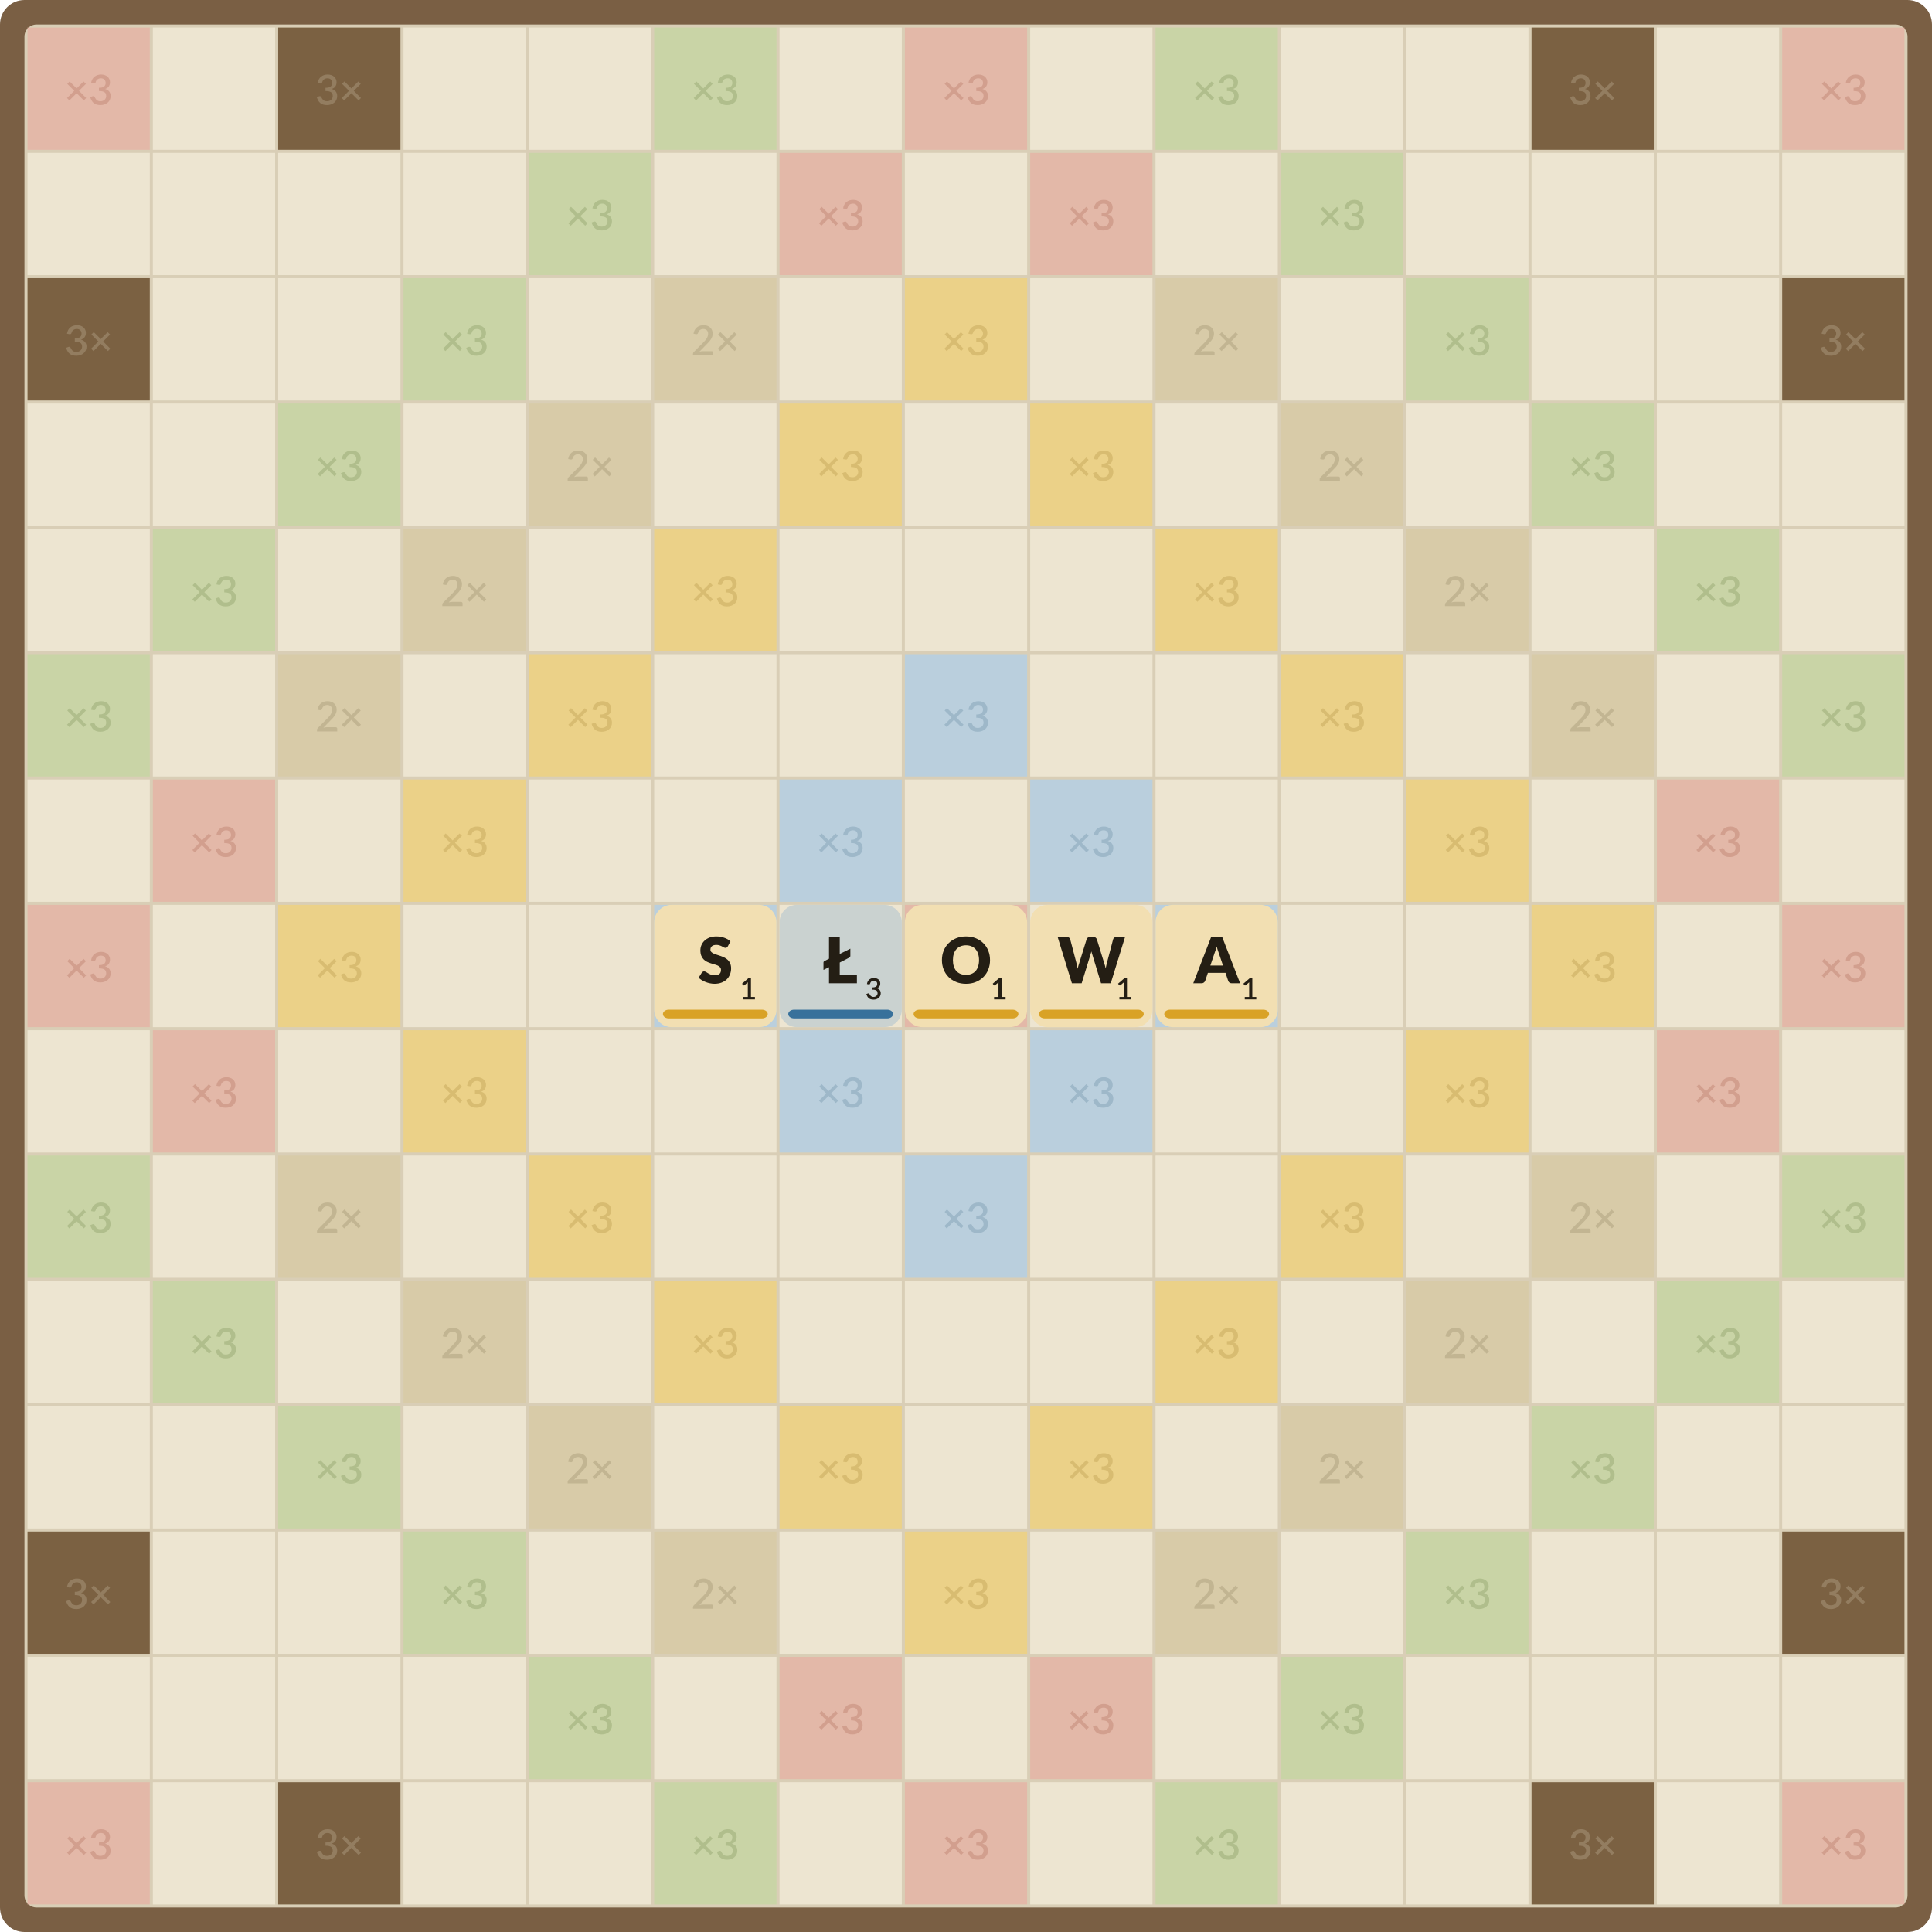
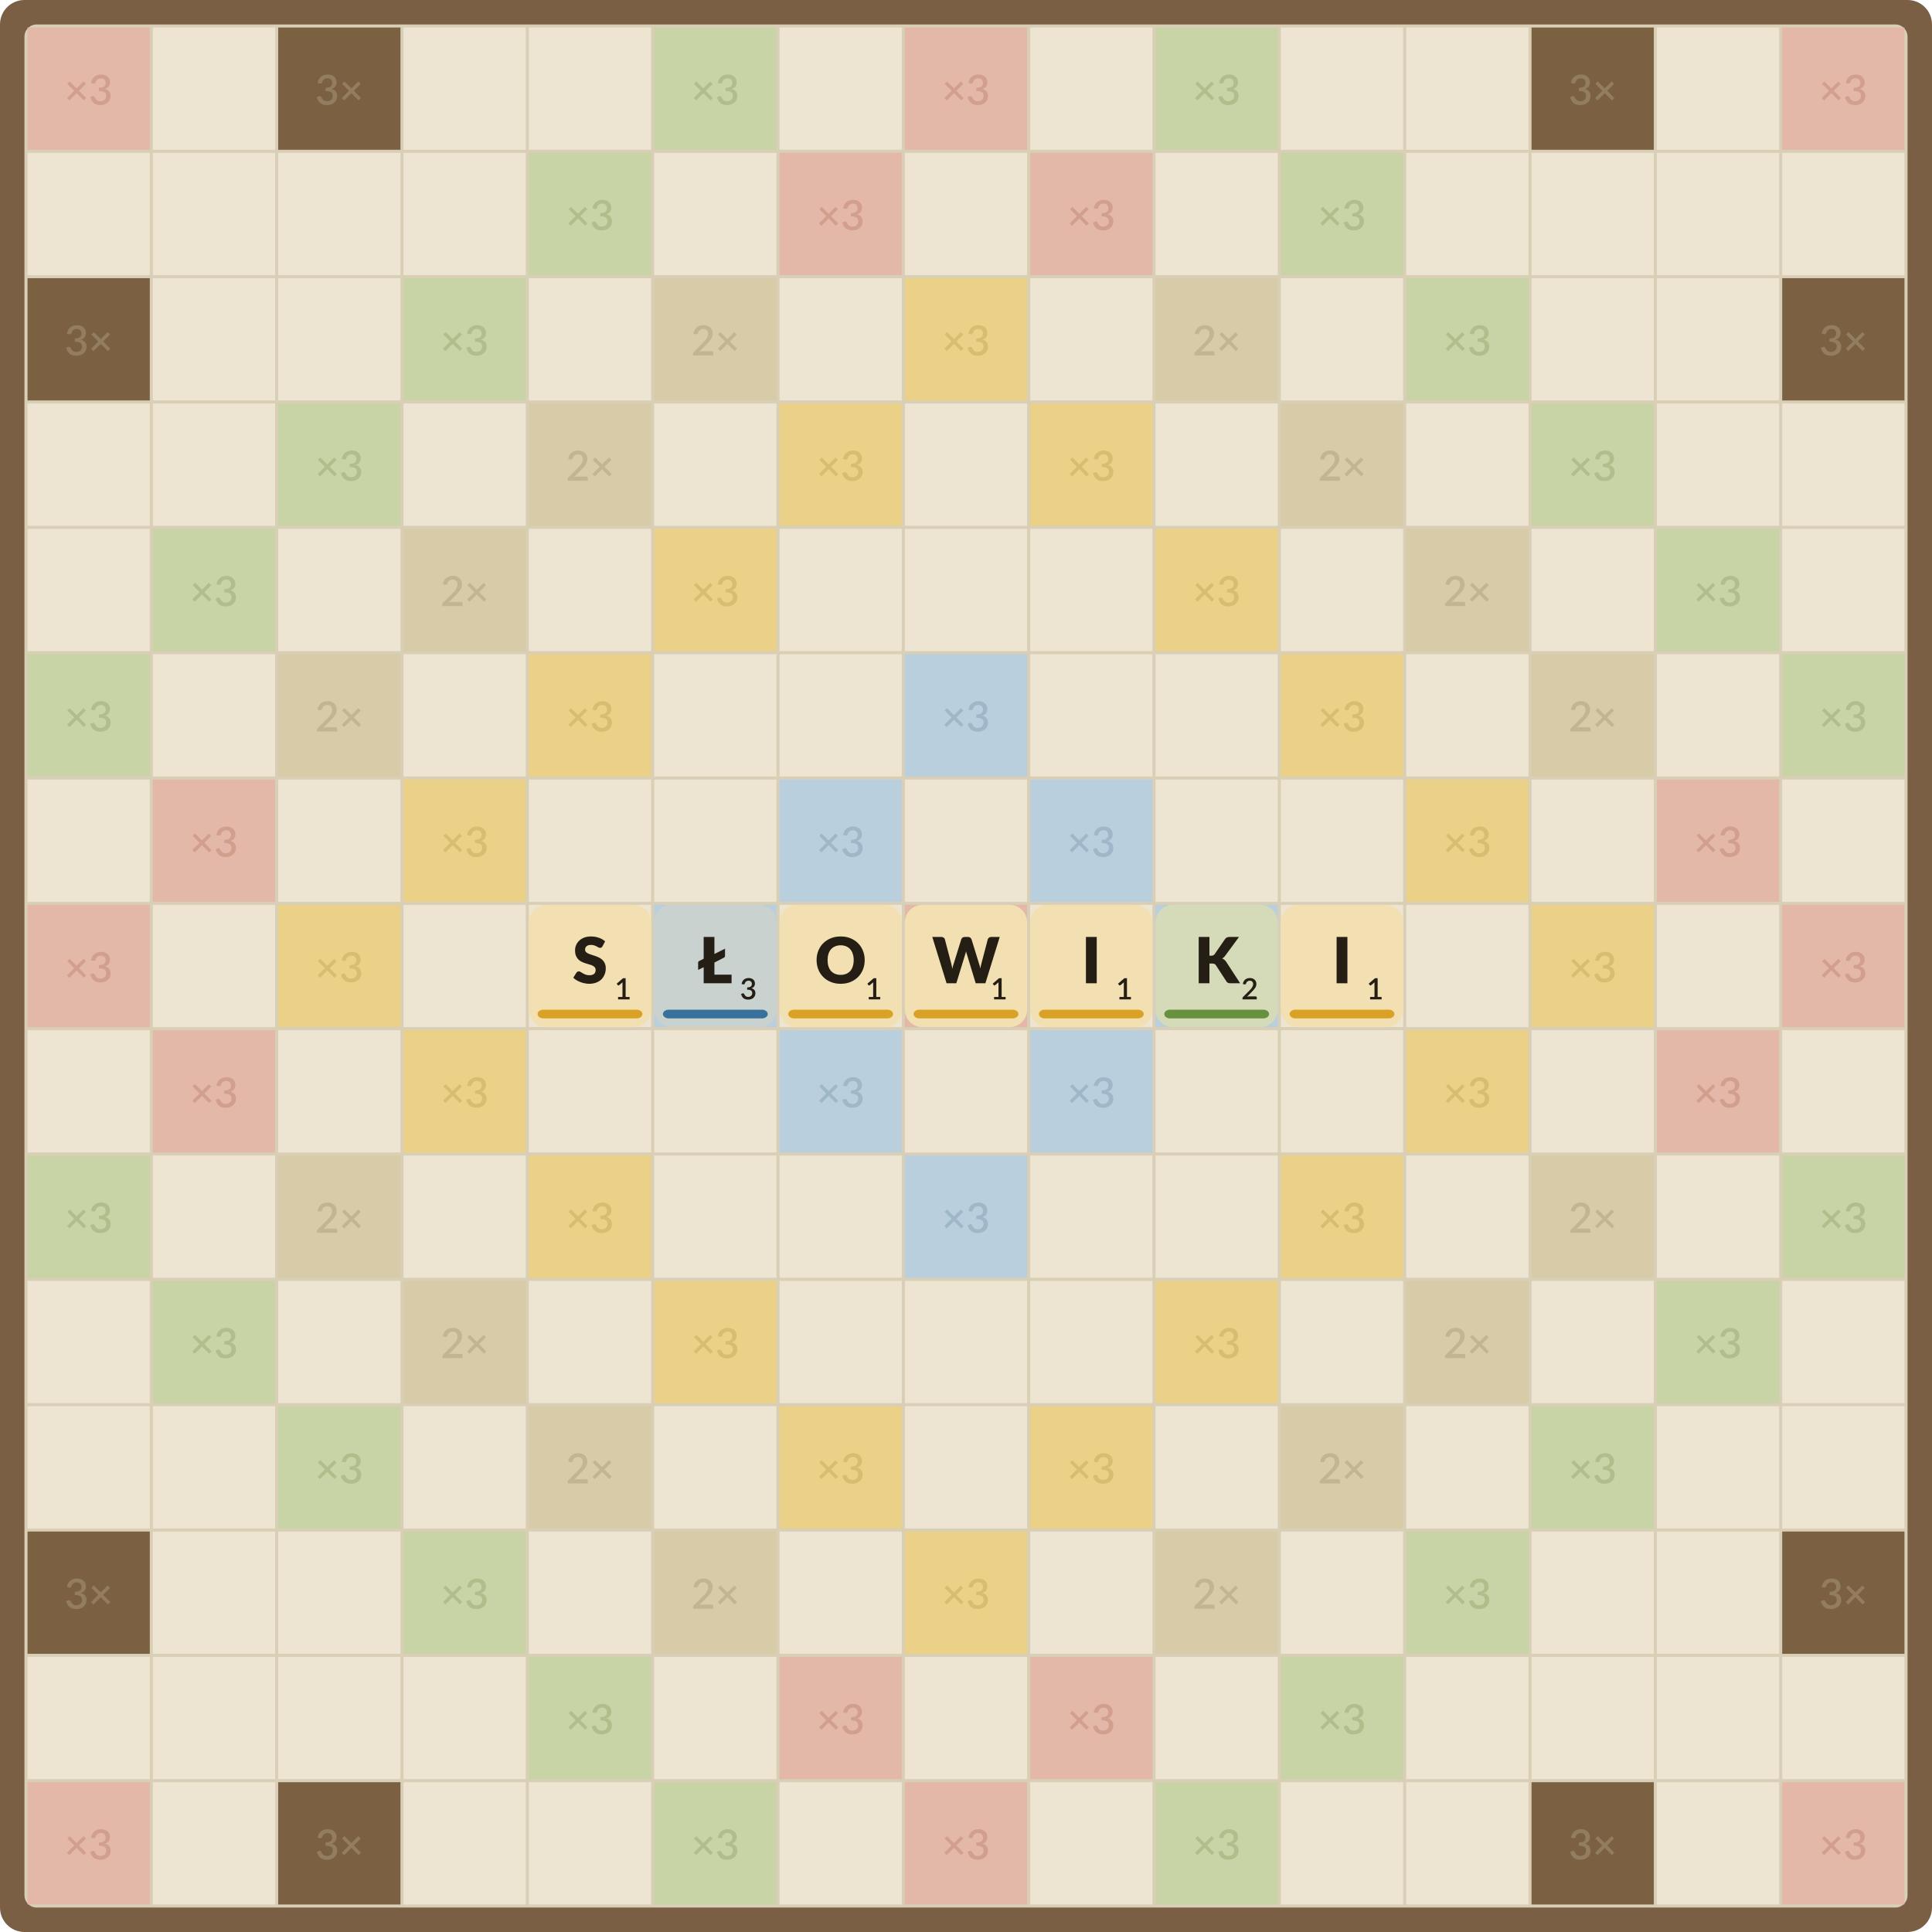
<svg xmlns="http://www.w3.org/2000/svg" viewBox="0 0 632 632" width="632" height="632">
  <rect x="0" y="0" width="632" height="632" fill="#7A5F44" rx="8" />
  <rect x="8" y="8" width="616" height="616" fill="#D9CEB6" rx="4" />
  <rect x="9" y="9" width="40" height="40" fill="#E3B8A8" />
  <text x="29" y="29" fill="#D29F8E" font-family="Lato, 'Segoe UI', sans-serif" font-size="13.6" font-weight="600" text-anchor="middle" dominant-baseline="central">×3</text>
  <rect x="50" y="9" width="40" height="40" fill="#EDE5D1" />
  <rect x="91" y="9" width="40" height="40" fill="#7B6142" />
  <text x="111" y="29" fill="#937D60" font-family="Lato, 'Segoe UI', sans-serif" font-size="13.6" font-weight="600" text-anchor="middle" dominant-baseline="central">3×</text>
  <rect x="132" y="9" width="40" height="40" fill="#EDE5D1" />
  <rect x="173" y="9" width="40" height="40" fill="#EDE5D1" />
  <rect x="214" y="9" width="40" height="40" fill="#C9D4A6" />
  <text x="234" y="29" fill="#B0BE8C" font-family="Lato, 'Segoe UI', sans-serif" font-size="13.6" font-weight="600" text-anchor="middle" dominant-baseline="central">×3</text>
  <rect x="255" y="9" width="40" height="40" fill="#EDE5D1" />
  <rect x="296" y="9" width="40" height="40" fill="#E3B8A8" />
  <text x="316" y="29" fill="#D29F8E" font-family="Lato, 'Segoe UI', sans-serif" font-size="13.6" font-weight="600" text-anchor="middle" dominant-baseline="central">×3</text>
  <rect x="337" y="9" width="40" height="40" fill="#EDE5D1" />
  <rect x="378" y="9" width="40" height="40" fill="#C9D4A6" />
  <text x="398" y="29" fill="#B0BE8C" font-family="Lato, 'Segoe UI', sans-serif" font-size="13.6" font-weight="600" text-anchor="middle" dominant-baseline="central">×3</text>
  <rect x="419" y="9" width="40" height="40" fill="#EDE5D1" />
  <rect x="460" y="9" width="40" height="40" fill="#EDE5D1" />
  <rect x="501" y="9" width="40" height="40" fill="#7B6142" />
  <text x="521" y="29" fill="#937D60" font-family="Lato, 'Segoe UI', sans-serif" font-size="13.6" font-weight="600" text-anchor="middle" dominant-baseline="central">3×</text>
  <rect x="542" y="9" width="40" height="40" fill="#EDE5D1" />
  <rect x="583" y="9" width="40" height="40" fill="#E3B8A8" />
  <text x="603" y="29" fill="#D29F8E" font-family="Lato, 'Segoe UI', sans-serif" font-size="13.6" font-weight="600" text-anchor="middle" dominant-baseline="central">×3</text>
  <rect x="9" y="50" width="40" height="40" fill="#EDE5D1" />
  <rect x="50" y="50" width="40" height="40" fill="#EDE5D1" />
  <rect x="91" y="50" width="40" height="40" fill="#EDE5D1" />
  <rect x="132" y="50" width="40" height="40" fill="#EDE5D1" />
  <rect x="173" y="50" width="40" height="40" fill="#C9D4A6" />
  <text x="193" y="70" fill="#B0BE8C" font-family="Lato, 'Segoe UI', sans-serif" font-size="13.6" font-weight="600" text-anchor="middle" dominant-baseline="central">×3</text>
  <rect x="214" y="50" width="40" height="40" fill="#EDE5D1" />
  <rect x="255" y="50" width="40" height="40" fill="#E3B8A8" />
  <text x="275" y="70" fill="#D29F8E" font-family="Lato, 'Segoe UI', sans-serif" font-size="13.6" font-weight="600" text-anchor="middle" dominant-baseline="central">×3</text>
  <rect x="296" y="50" width="40" height="40" fill="#EDE5D1" />
  <rect x="337" y="50" width="40" height="40" fill="#E3B8A8" />
  <text x="357" y="70" fill="#D29F8E" font-family="Lato, 'Segoe UI', sans-serif" font-size="13.6" font-weight="600" text-anchor="middle" dominant-baseline="central">×3</text>
  <rect x="378" y="50" width="40" height="40" fill="#EDE5D1" />
  <rect x="419" y="50" width="40" height="40" fill="#C9D4A6" />
  <text x="439" y="70" fill="#B0BE8C" font-family="Lato, 'Segoe UI', sans-serif" font-size="13.6" font-weight="600" text-anchor="middle" dominant-baseline="central">×3</text>
  <rect x="460" y="50" width="40" height="40" fill="#EDE5D1" />
  <rect x="501" y="50" width="40" height="40" fill="#EDE5D1" />
  <rect x="542" y="50" width="40" height="40" fill="#EDE5D1" />
  <rect x="583" y="50" width="40" height="40" fill="#EDE5D1" />
  <rect x="9" y="91" width="40" height="40" fill="#7B6142" />
  <text x="29" y="111" fill="#937D60" font-family="Lato, 'Segoe UI', sans-serif" font-size="13.6" font-weight="600" text-anchor="middle" dominant-baseline="central">3×</text>
  <rect x="50" y="91" width="40" height="40" fill="#EDE5D1" />
  <rect x="91" y="91" width="40" height="40" fill="#EDE5D1" />
  <rect x="132" y="91" width="40" height="40" fill="#C9D4A6" />
  <text x="152" y="111" fill="#B0BE8C" font-family="Lato, 'Segoe UI', sans-serif" font-size="13.6" font-weight="600" text-anchor="middle" dominant-baseline="central">×3</text>
  <rect x="173" y="91" width="40" height="40" fill="#EDE5D1" />
  <rect x="214" y="91" width="40" height="40" fill="#D8CBA8" />
  <text x="234" y="111" fill="#C2B592" font-family="Lato, 'Segoe UI', sans-serif" font-size="13.6" font-weight="600" text-anchor="middle" dominant-baseline="central">2×</text>
  <rect x="255" y="91" width="40" height="40" fill="#EDE5D1" />
  <rect x="296" y="91" width="40" height="40" fill="#EBD188" />
  <text x="316" y="111" fill="#D8BC71" font-family="Lato, 'Segoe UI', sans-serif" font-size="13.6" font-weight="600" text-anchor="middle" dominant-baseline="central">×3</text>
  <rect x="337" y="91" width="40" height="40" fill="#EDE5D1" />
  <rect x="378" y="91" width="40" height="40" fill="#D8CBA8" />
  <text x="398" y="111" fill="#C2B592" font-family="Lato, 'Segoe UI', sans-serif" font-size="13.6" font-weight="600" text-anchor="middle" dominant-baseline="central">2×</text>
  <rect x="419" y="91" width="40" height="40" fill="#EDE5D1" />
  <rect x="460" y="91" width="40" height="40" fill="#C9D4A6" />
  <text x="480" y="111" fill="#B0BE8C" font-family="Lato, 'Segoe UI', sans-serif" font-size="13.6" font-weight="600" text-anchor="middle" dominant-baseline="central">×3</text>
  <rect x="501" y="91" width="40" height="40" fill="#EDE5D1" />
  <rect x="542" y="91" width="40" height="40" fill="#EDE5D1" />
  <rect x="583" y="91" width="40" height="40" fill="#7B6142" />
  <text x="603" y="111" fill="#937D60" font-family="Lato, 'Segoe UI', sans-serif" font-size="13.6" font-weight="600" text-anchor="middle" dominant-baseline="central">3×</text>
  <rect x="9" y="132" width="40" height="40" fill="#EDE5D1" />
  <rect x="50" y="132" width="40" height="40" fill="#EDE5D1" />
  <rect x="91" y="132" width="40" height="40" fill="#C9D4A6" />
  <text x="111" y="152" fill="#B0BE8C" font-family="Lato, 'Segoe UI', sans-serif" font-size="13.6" font-weight="600" text-anchor="middle" dominant-baseline="central">×3</text>
  <rect x="132" y="132" width="40" height="40" fill="#EDE5D1" />
  <rect x="173" y="132" width="40" height="40" fill="#D8CBA8" />
  <text x="193" y="152" fill="#C2B592" font-family="Lato, 'Segoe UI', sans-serif" font-size="13.6" font-weight="600" text-anchor="middle" dominant-baseline="central">2×</text>
  <rect x="214" y="132" width="40" height="40" fill="#EDE5D1" />
  <rect x="255" y="132" width="40" height="40" fill="#EBD188" />
  <text x="275" y="152" fill="#D8BC71" font-family="Lato, 'Segoe UI', sans-serif" font-size="13.6" font-weight="600" text-anchor="middle" dominant-baseline="central">×3</text>
  <rect x="296" y="132" width="40" height="40" fill="#EDE5D1" />
  <rect x="337" y="132" width="40" height="40" fill="#EBD188" />
  <text x="357" y="152" fill="#D8BC71" font-family="Lato, 'Segoe UI', sans-serif" font-size="13.6" font-weight="600" text-anchor="middle" dominant-baseline="central">×3</text>
  <rect x="378" y="132" width="40" height="40" fill="#EDE5D1" />
  <rect x="419" y="132" width="40" height="40" fill="#D8CBA8" />
  <text x="439" y="152" fill="#C2B592" font-family="Lato, 'Segoe UI', sans-serif" font-size="13.6" font-weight="600" text-anchor="middle" dominant-baseline="central">2×</text>
  <rect x="460" y="132" width="40" height="40" fill="#EDE5D1" />
  <rect x="501" y="132" width="40" height="40" fill="#C9D4A6" />
  <text x="521" y="152" fill="#B0BE8C" font-family="Lato, 'Segoe UI', sans-serif" font-size="13.6" font-weight="600" text-anchor="middle" dominant-baseline="central">×3</text>
  <rect x="542" y="132" width="40" height="40" fill="#EDE5D1" />
  <rect x="583" y="132" width="40" height="40" fill="#EDE5D1" />
  <rect x="9" y="173" width="40" height="40" fill="#EDE5D1" />
  <rect x="50" y="173" width="40" height="40" fill="#C9D4A6" />
  <text x="70" y="193" fill="#B0BE8C" font-family="Lato, 'Segoe UI', sans-serif" font-size="13.6" font-weight="600" text-anchor="middle" dominant-baseline="central">×3</text>
  <rect x="91" y="173" width="40" height="40" fill="#EDE5D1" />
  <rect x="132" y="173" width="40" height="40" fill="#D8CBA8" />
  <text x="152" y="193" fill="#C2B592" font-family="Lato, 'Segoe UI', sans-serif" font-size="13.6" font-weight="600" text-anchor="middle" dominant-baseline="central">2×</text>
  <rect x="173" y="173" width="40" height="40" fill="#EDE5D1" />
  <rect x="214" y="173" width="40" height="40" fill="#EBD188" />
  <text x="234" y="193" fill="#D8BC71" font-family="Lato, 'Segoe UI', sans-serif" font-size="13.6" font-weight="600" text-anchor="middle" dominant-baseline="central">×3</text>
  <rect x="255" y="173" width="40" height="40" fill="#EDE5D1" />
  <rect x="296" y="173" width="40" height="40" fill="#EDE5D1" />
  <rect x="337" y="173" width="40" height="40" fill="#EDE5D1" />
  <rect x="378" y="173" width="40" height="40" fill="#EBD188" />
  <text x="398" y="193" fill="#D8BC71" font-family="Lato, 'Segoe UI', sans-serif" font-size="13.6" font-weight="600" text-anchor="middle" dominant-baseline="central">×3</text>
  <rect x="419" y="173" width="40" height="40" fill="#EDE5D1" />
  <rect x="460" y="173" width="40" height="40" fill="#D8CBA8" />
  <text x="480" y="193" fill="#C2B592" font-family="Lato, 'Segoe UI', sans-serif" font-size="13.6" font-weight="600" text-anchor="middle" dominant-baseline="central">2×</text>
  <rect x="501" y="173" width="40" height="40" fill="#EDE5D1" />
  <rect x="542" y="173" width="40" height="40" fill="#C9D4A6" />
  <text x="562" y="193" fill="#B0BE8C" font-family="Lato, 'Segoe UI', sans-serif" font-size="13.6" font-weight="600" text-anchor="middle" dominant-baseline="central">×3</text>
  <rect x="583" y="173" width="40" height="40" fill="#EDE5D1" />
  <rect x="9" y="214" width="40" height="40" fill="#C9D4A6" />
  <text x="29" y="234" fill="#B0BE8C" font-family="Lato, 'Segoe UI', sans-serif" font-size="13.6" font-weight="600" text-anchor="middle" dominant-baseline="central">×3</text>
  <rect x="50" y="214" width="40" height="40" fill="#EDE5D1" />
  <rect x="91" y="214" width="40" height="40" fill="#D8CBA8" />
  <text x="111" y="234" fill="#C2B592" font-family="Lato, 'Segoe UI', sans-serif" font-size="13.6" font-weight="600" text-anchor="middle" dominant-baseline="central">2×</text>
  <rect x="132" y="214" width="40" height="40" fill="#EDE5D1" />
  <rect x="173" y="214" width="40" height="40" fill="#EBD188" />
  <text x="193" y="234" fill="#D8BC71" font-family="Lato, 'Segoe UI', sans-serif" font-size="13.6" font-weight="600" text-anchor="middle" dominant-baseline="central">×3</text>
  <rect x="214" y="214" width="40" height="40" fill="#EDE5D1" />
  <rect x="255" y="214" width="40" height="40" fill="#EDE5D1" />
  <rect x="296" y="214" width="40" height="40" fill="#BACFDD" />
  <text x="316" y="234" fill="#9EB8C9" font-family="Lato, 'Segoe UI', sans-serif" font-size="13.6" font-weight="600" text-anchor="middle" dominant-baseline="central">×3</text>
  <rect x="337" y="214" width="40" height="40" fill="#EDE5D1" />
  <rect x="378" y="214" width="40" height="40" fill="#EDE5D1" />
  <rect x="419" y="214" width="40" height="40" fill="#EBD188" />
  <text x="439" y="234" fill="#D8BC71" font-family="Lato, 'Segoe UI', sans-serif" font-size="13.6" font-weight="600" text-anchor="middle" dominant-baseline="central">×3</text>
  <rect x="460" y="214" width="40" height="40" fill="#EDE5D1" />
  <rect x="501" y="214" width="40" height="40" fill="#D8CBA8" />
  <text x="521" y="234" fill="#C2B592" font-family="Lato, 'Segoe UI', sans-serif" font-size="13.6" font-weight="600" text-anchor="middle" dominant-baseline="central">2×</text>
  <rect x="542" y="214" width="40" height="40" fill="#EDE5D1" />
  <rect x="583" y="214" width="40" height="40" fill="#C9D4A6" />
  <text x="603" y="234" fill="#B0BE8C" font-family="Lato, 'Segoe UI', sans-serif" font-size="13.6" font-weight="600" text-anchor="middle" dominant-baseline="central">×3</text>
  <rect x="9" y="255" width="40" height="40" fill="#EDE5D1" />
  <rect x="50" y="255" width="40" height="40" fill="#E3B8A8" />
  <text x="70" y="275" fill="#D29F8E" font-family="Lato, 'Segoe UI', sans-serif" font-size="13.6" font-weight="600" text-anchor="middle" dominant-baseline="central">×3</text>
  <rect x="91" y="255" width="40" height="40" fill="#EDE5D1" />
  <rect x="132" y="255" width="40" height="40" fill="#EBD188" />
  <text x="152" y="275" fill="#D8BC71" font-family="Lato, 'Segoe UI', sans-serif" font-size="13.6" font-weight="600" text-anchor="middle" dominant-baseline="central">×3</text>
  <rect x="173" y="255" width="40" height="40" fill="#EDE5D1" />
  <rect x="214" y="255" width="40" height="40" fill="#EDE5D1" />
  <rect x="255" y="255" width="40" height="40" fill="#BACFDD" />
  <text x="275" y="275" fill="#9EB8C9" font-family="Lato, 'Segoe UI', sans-serif" font-size="13.6" font-weight="600" text-anchor="middle" dominant-baseline="central">×3</text>
  <rect x="296" y="255" width="40" height="40" fill="#EDE5D1" />
  <rect x="337" y="255" width="40" height="40" fill="#BACFDD" />
  <text x="357" y="275" fill="#9EB8C9" font-family="Lato, 'Segoe UI', sans-serif" font-size="13.6" font-weight="600" text-anchor="middle" dominant-baseline="central">×3</text>
  <rect x="378" y="255" width="40" height="40" fill="#EDE5D1" />
  <rect x="419" y="255" width="40" height="40" fill="#EDE5D1" />
  <rect x="460" y="255" width="40" height="40" fill="#EBD188" />
  <text x="480" y="275" fill="#D8BC71" font-family="Lato, 'Segoe UI', sans-serif" font-size="13.6" font-weight="600" text-anchor="middle" dominant-baseline="central">×3</text>
  <rect x="501" y="255" width="40" height="40" fill="#EDE5D1" />
  <rect x="542" y="255" width="40" height="40" fill="#E3B8A8" />
  <text x="562" y="275" fill="#D29F8E" font-family="Lato, 'Segoe UI', sans-serif" font-size="13.6" font-weight="600" text-anchor="middle" dominant-baseline="central">×3</text>
  <rect x="583" y="255" width="40" height="40" fill="#EDE5D1" />
  <rect x="9" y="296" width="40" height="40" fill="#E3B8A8" />
  <text x="29" y="316" fill="#D29F8E" font-family="Lato, 'Segoe UI', sans-serif" font-size="13.6" font-weight="600" text-anchor="middle" dominant-baseline="central">×3</text>
  <rect x="50" y="296" width="40" height="40" fill="#EDE5D1" />
  <rect x="91" y="296" width="40" height="40" fill="#EBD188" />
  <text x="111" y="316" fill="#D8BC71" font-family="Lato, 'Segoe UI', sans-serif" font-size="13.6" font-weight="600" text-anchor="middle" dominant-baseline="central">×3</text>
  <rect x="132" y="296" width="40" height="40" fill="#EDE5D1" />
  <rect x="173" y="296" width="40" height="40" fill="#EDE5D1" />
  <rect x="214" y="296" width="40" height="40" fill="#BACFDD" />
  <text x="234" y="316" fill="#9EB8C9" font-family="Lato, 'Segoe UI', sans-serif" font-size="13.6" font-weight="600" text-anchor="middle" dominant-baseline="central">×3</text>
  <rect x="255" y="296" width="40" height="40" fill="#EDE5D1" />
  <rect x="296" y="296" width="40" height="40" fill="#E3B8A8" />
  <rect x="337" y="296" width="40" height="40" fill="#EDE5D1" />
  <rect x="378" y="296" width="40" height="40" fill="#BACFDD" />
  <text x="398" y="316" fill="#9EB8C9" font-family="Lato, 'Segoe UI', sans-serif" font-size="13.6" font-weight="600" text-anchor="middle" dominant-baseline="central">×3</text>
  <rect x="419" y="296" width="40" height="40" fill="#EDE5D1" />
  <rect x="460" y="296" width="40" height="40" fill="#EDE5D1" />
  <rect x="501" y="296" width="40" height="40" fill="#EBD188" />
  <text x="521" y="316" fill="#D8BC71" font-family="Lato, 'Segoe UI', sans-serif" font-size="13.6" font-weight="600" text-anchor="middle" dominant-baseline="central">×3</text>
  <rect x="542" y="296" width="40" height="40" fill="#EDE5D1" />
  <rect x="583" y="296" width="40" height="40" fill="#E3B8A8" />
  <text x="603" y="316" fill="#D29F8E" font-family="Lato, 'Segoe UI', sans-serif" font-size="13.6" font-weight="600" text-anchor="middle" dominant-baseline="central">×3</text>
  <rect x="9" y="337" width="40" height="40" fill="#EDE5D1" />
  <rect x="50" y="337" width="40" height="40" fill="#E3B8A8" />
  <text x="70" y="357" fill="#D29F8E" font-family="Lato, 'Segoe UI', sans-serif" font-size="13.6" font-weight="600" text-anchor="middle" dominant-baseline="central">×3</text>
  <rect x="91" y="337" width="40" height="40" fill="#EDE5D1" />
  <rect x="132" y="337" width="40" height="40" fill="#EBD188" />
  <text x="152" y="357" fill="#D8BC71" font-family="Lato, 'Segoe UI', sans-serif" font-size="13.6" font-weight="600" text-anchor="middle" dominant-baseline="central">×3</text>
  <rect x="173" y="337" width="40" height="40" fill="#EDE5D1" />
  <rect x="214" y="337" width="40" height="40" fill="#EDE5D1" />
  <rect x="255" y="337" width="40" height="40" fill="#BACFDD" />
  <text x="275" y="357" fill="#9EB8C9" font-family="Lato, 'Segoe UI', sans-serif" font-size="13.6" font-weight="600" text-anchor="middle" dominant-baseline="central">×3</text>
  <rect x="296" y="337" width="40" height="40" fill="#EDE5D1" />
  <rect x="337" y="337" width="40" height="40" fill="#BACFDD" />
  <text x="357" y="357" fill="#9EB8C9" font-family="Lato, 'Segoe UI', sans-serif" font-size="13.6" font-weight="600" text-anchor="middle" dominant-baseline="central">×3</text>
  <rect x="378" y="337" width="40" height="40" fill="#EDE5D1" />
  <rect x="419" y="337" width="40" height="40" fill="#EDE5D1" />
  <rect x="460" y="337" width="40" height="40" fill="#EBD188" />
  <text x="480" y="357" fill="#D8BC71" font-family="Lato, 'Segoe UI', sans-serif" font-size="13.6" font-weight="600" text-anchor="middle" dominant-baseline="central">×3</text>
  <rect x="501" y="337" width="40" height="40" fill="#EDE5D1" />
  <rect x="542" y="337" width="40" height="40" fill="#E3B8A8" />
  <text x="562" y="357" fill="#D29F8E" font-family="Lato, 'Segoe UI', sans-serif" font-size="13.6" font-weight="600" text-anchor="middle" dominant-baseline="central">×3</text>
  <rect x="583" y="337" width="40" height="40" fill="#EDE5D1" />
  <rect x="9" y="378" width="40" height="40" fill="#C9D4A6" />
  <text x="29" y="398" fill="#B0BE8C" font-family="Lato, 'Segoe UI', sans-serif" font-size="13.6" font-weight="600" text-anchor="middle" dominant-baseline="central">×3</text>
  <rect x="50" y="378" width="40" height="40" fill="#EDE5D1" />
  <rect x="91" y="378" width="40" height="40" fill="#D8CBA8" />
  <text x="111" y="398" fill="#C2B592" font-family="Lato, 'Segoe UI', sans-serif" font-size="13.6" font-weight="600" text-anchor="middle" dominant-baseline="central">2×</text>
  <rect x="132" y="378" width="40" height="40" fill="#EDE5D1" />
  <rect x="173" y="378" width="40" height="40" fill="#EBD188" />
  <text x="193" y="398" fill="#D8BC71" font-family="Lato, 'Segoe UI', sans-serif" font-size="13.6" font-weight="600" text-anchor="middle" dominant-baseline="central">×3</text>
  <rect x="214" y="378" width="40" height="40" fill="#EDE5D1" />
  <rect x="255" y="378" width="40" height="40" fill="#EDE5D1" />
  <rect x="296" y="378" width="40" height="40" fill="#BACFDD" />
  <text x="316" y="398" fill="#9EB8C9" font-family="Lato, 'Segoe UI', sans-serif" font-size="13.6" font-weight="600" text-anchor="middle" dominant-baseline="central">×3</text>
  <rect x="337" y="378" width="40" height="40" fill="#EDE5D1" />
  <rect x="378" y="378" width="40" height="40" fill="#EDE5D1" />
  <rect x="419" y="378" width="40" height="40" fill="#EBD188" />
  <text x="439" y="398" fill="#D8BC71" font-family="Lato, 'Segoe UI', sans-serif" font-size="13.6" font-weight="600" text-anchor="middle" dominant-baseline="central">×3</text>
  <rect x="460" y="378" width="40" height="40" fill="#EDE5D1" />
  <rect x="501" y="378" width="40" height="40" fill="#D8CBA8" />
  <text x="521" y="398" fill="#C2B592" font-family="Lato, 'Segoe UI', sans-serif" font-size="13.6" font-weight="600" text-anchor="middle" dominant-baseline="central">2×</text>
  <rect x="542" y="378" width="40" height="40" fill="#EDE5D1" />
  <rect x="583" y="378" width="40" height="40" fill="#C9D4A6" />
  <text x="603" y="398" fill="#B0BE8C" font-family="Lato, 'Segoe UI', sans-serif" font-size="13.6" font-weight="600" text-anchor="middle" dominant-baseline="central">×3</text>
  <rect x="9" y="419" width="40" height="40" fill="#EDE5D1" />
  <rect x="50" y="419" width="40" height="40" fill="#C9D4A6" />
  <text x="70" y="439" fill="#B0BE8C" font-family="Lato, 'Segoe UI', sans-serif" font-size="13.6" font-weight="600" text-anchor="middle" dominant-baseline="central">×3</text>
  <rect x="91" y="419" width="40" height="40" fill="#EDE5D1" />
  <rect x="132" y="419" width="40" height="40" fill="#D8CBA8" />
  <text x="152" y="439" fill="#C2B592" font-family="Lato, 'Segoe UI', sans-serif" font-size="13.6" font-weight="600" text-anchor="middle" dominant-baseline="central">2×</text>
  <rect x="173" y="419" width="40" height="40" fill="#EDE5D1" />
  <rect x="214" y="419" width="40" height="40" fill="#EBD188" />
  <text x="234" y="439" fill="#D8BC71" font-family="Lato, 'Segoe UI', sans-serif" font-size="13.6" font-weight="600" text-anchor="middle" dominant-baseline="central">×3</text>
  <rect x="255" y="419" width="40" height="40" fill="#EDE5D1" />
  <rect x="296" y="419" width="40" height="40" fill="#EDE5D1" />
  <rect x="337" y="419" width="40" height="40" fill="#EDE5D1" />
  <rect x="378" y="419" width="40" height="40" fill="#EBD188" />
  <text x="398" y="439" fill="#D8BC71" font-family="Lato, 'Segoe UI', sans-serif" font-size="13.6" font-weight="600" text-anchor="middle" dominant-baseline="central">×3</text>
  <rect x="419" y="419" width="40" height="40" fill="#EDE5D1" />
  <rect x="460" y="419" width="40" height="40" fill="#D8CBA8" />
  <text x="480" y="439" fill="#C2B592" font-family="Lato, 'Segoe UI', sans-serif" font-size="13.6" font-weight="600" text-anchor="middle" dominant-baseline="central">2×</text>
  <rect x="501" y="419" width="40" height="40" fill="#EDE5D1" />
  <rect x="542" y="419" width="40" height="40" fill="#C9D4A6" />
  <text x="562" y="439" fill="#B0BE8C" font-family="Lato, 'Segoe UI', sans-serif" font-size="13.6" font-weight="600" text-anchor="middle" dominant-baseline="central">×3</text>
  <rect x="583" y="419" width="40" height="40" fill="#EDE5D1" />
  <rect x="9" y="460" width="40" height="40" fill="#EDE5D1" />
  <rect x="50" y="460" width="40" height="40" fill="#EDE5D1" />
  <rect x="91" y="460" width="40" height="40" fill="#C9D4A6" />
  <text x="111" y="480" fill="#B0BE8C" font-family="Lato, 'Segoe UI', sans-serif" font-size="13.6" font-weight="600" text-anchor="middle" dominant-baseline="central">×3</text>
  <rect x="132" y="460" width="40" height="40" fill="#EDE5D1" />
  <rect x="173" y="460" width="40" height="40" fill="#D8CBA8" />
  <text x="193" y="480" fill="#C2B592" font-family="Lato, 'Segoe UI', sans-serif" font-size="13.6" font-weight="600" text-anchor="middle" dominant-baseline="central">2×</text>
  <rect x="214" y="460" width="40" height="40" fill="#EDE5D1" />
  <rect x="255" y="460" width="40" height="40" fill="#EBD188" />
  <text x="275" y="480" fill="#D8BC71" font-family="Lato, 'Segoe UI', sans-serif" font-size="13.6" font-weight="600" text-anchor="middle" dominant-baseline="central">×3</text>
  <rect x="296" y="460" width="40" height="40" fill="#EDE5D1" />
  <rect x="337" y="460" width="40" height="40" fill="#EBD188" />
  <text x="357" y="480" fill="#D8BC71" font-family="Lato, 'Segoe UI', sans-serif" font-size="13.6" font-weight="600" text-anchor="middle" dominant-baseline="central">×3</text>
  <rect x="378" y="460" width="40" height="40" fill="#EDE5D1" />
  <rect x="419" y="460" width="40" height="40" fill="#D8CBA8" />
  <text x="439" y="480" fill="#C2B592" font-family="Lato, 'Segoe UI', sans-serif" font-size="13.6" font-weight="600" text-anchor="middle" dominant-baseline="central">2×</text>
  <rect x="460" y="460" width="40" height="40" fill="#EDE5D1" />
  <rect x="501" y="460" width="40" height="40" fill="#C9D4A6" />
  <text x="521" y="480" fill="#B0BE8C" font-family="Lato, 'Segoe UI', sans-serif" font-size="13.6" font-weight="600" text-anchor="middle" dominant-baseline="central">×3</text>
  <rect x="542" y="460" width="40" height="40" fill="#EDE5D1" />
  <rect x="583" y="460" width="40" height="40" fill="#EDE5D1" />
  <rect x="9" y="501" width="40" height="40" fill="#7B6142" />
  <text x="29" y="521" fill="#937D60" font-family="Lato, 'Segoe UI', sans-serif" font-size="13.6" font-weight="600" text-anchor="middle" dominant-baseline="central">3×</text>
  <rect x="50" y="501" width="40" height="40" fill="#EDE5D1" />
  <rect x="91" y="501" width="40" height="40" fill="#EDE5D1" />
  <rect x="132" y="501" width="40" height="40" fill="#C9D4A6" />
  <text x="152" y="521" fill="#B0BE8C" font-family="Lato, 'Segoe UI', sans-serif" font-size="13.6" font-weight="600" text-anchor="middle" dominant-baseline="central">×3</text>
  <rect x="173" y="501" width="40" height="40" fill="#EDE5D1" />
  <rect x="214" y="501" width="40" height="40" fill="#D8CBA8" />
  <text x="234" y="521" fill="#C2B592" font-family="Lato, 'Segoe UI', sans-serif" font-size="13.6" font-weight="600" text-anchor="middle" dominant-baseline="central">2×</text>
  <rect x="255" y="501" width="40" height="40" fill="#EDE5D1" />
  <rect x="296" y="501" width="40" height="40" fill="#EBD188" />
  <text x="316" y="521" fill="#D8BC71" font-family="Lato, 'Segoe UI', sans-serif" font-size="13.6" font-weight="600" text-anchor="middle" dominant-baseline="central">×3</text>
  <rect x="337" y="501" width="40" height="40" fill="#EDE5D1" />
  <rect x="378" y="501" width="40" height="40" fill="#D8CBA8" />
  <text x="398" y="521" fill="#C2B592" font-family="Lato, 'Segoe UI', sans-serif" font-size="13.6" font-weight="600" text-anchor="middle" dominant-baseline="central">2×</text>
  <rect x="419" y="501" width="40" height="40" fill="#EDE5D1" />
  <rect x="460" y="501" width="40" height="40" fill="#C9D4A6" />
  <text x="480" y="521" fill="#B0BE8C" font-family="Lato, 'Segoe UI', sans-serif" font-size="13.6" font-weight="600" text-anchor="middle" dominant-baseline="central">×3</text>
  <rect x="501" y="501" width="40" height="40" fill="#EDE5D1" />
  <rect x="542" y="501" width="40" height="40" fill="#EDE5D1" />
  <rect x="583" y="501" width="40" height="40" fill="#7B6142" />
  <text x="603" y="521" fill="#937D60" font-family="Lato, 'Segoe UI', sans-serif" font-size="13.6" font-weight="600" text-anchor="middle" dominant-baseline="central">3×</text>
  <rect x="9" y="542" width="40" height="40" fill="#EDE5D1" />
  <rect x="50" y="542" width="40" height="40" fill="#EDE5D1" />
  <rect x="91" y="542" width="40" height="40" fill="#EDE5D1" />
  <rect x="132" y="542" width="40" height="40" fill="#EDE5D1" />
  <rect x="173" y="542" width="40" height="40" fill="#C9D4A6" />
  <text x="193" y="562" fill="#B0BE8C" font-family="Lato, 'Segoe UI', sans-serif" font-size="13.6" font-weight="600" text-anchor="middle" dominant-baseline="central">×3</text>
  <rect x="214" y="542" width="40" height="40" fill="#EDE5D1" />
  <rect x="255" y="542" width="40" height="40" fill="#E3B8A8" />
  <text x="275" y="562" fill="#D29F8E" font-family="Lato, 'Segoe UI', sans-serif" font-size="13.6" font-weight="600" text-anchor="middle" dominant-baseline="central">×3</text>
  <rect x="296" y="542" width="40" height="40" fill="#EDE5D1" />
  <rect x="337" y="542" width="40" height="40" fill="#E3B8A8" />
  <text x="357" y="562" fill="#D29F8E" font-family="Lato, 'Segoe UI', sans-serif" font-size="13.6" font-weight="600" text-anchor="middle" dominant-baseline="central">×3</text>
  <rect x="378" y="542" width="40" height="40" fill="#EDE5D1" />
  <rect x="419" y="542" width="40" height="40" fill="#C9D4A6" />
  <text x="439" y="562" fill="#B0BE8C" font-family="Lato, 'Segoe UI', sans-serif" font-size="13.6" font-weight="600" text-anchor="middle" dominant-baseline="central">×3</text>
  <rect x="460" y="542" width="40" height="40" fill="#EDE5D1" />
  <rect x="501" y="542" width="40" height="40" fill="#EDE5D1" />
  <rect x="542" y="542" width="40" height="40" fill="#EDE5D1" />
  <rect x="583" y="542" width="40" height="40" fill="#EDE5D1" />
  <rect x="9" y="583" width="40" height="40" fill="#E3B8A8" />
  <text x="29" y="603" fill="#D29F8E" font-family="Lato, 'Segoe UI', sans-serif" font-size="13.6" font-weight="600" text-anchor="middle" dominant-baseline="central">×3</text>
  <rect x="50" y="583" width="40" height="40" fill="#EDE5D1" />
  <rect x="91" y="583" width="40" height="40" fill="#7B6142" />
  <text x="111" y="603" fill="#937D60" font-family="Lato, 'Segoe UI', sans-serif" font-size="13.6" font-weight="600" text-anchor="middle" dominant-baseline="central">3×</text>
  <rect x="132" y="583" width="40" height="40" fill="#EDE5D1" />
  <rect x="173" y="583" width="40" height="40" fill="#EDE5D1" />
  <rect x="214" y="583" width="40" height="40" fill="#C9D4A6" />
  <text x="234" y="603" fill="#B0BE8C" font-family="Lato, 'Segoe UI', sans-serif" font-size="13.6" font-weight="600" text-anchor="middle" dominant-baseline="central">×3</text>
  <rect x="255" y="583" width="40" height="40" fill="#EDE5D1" />
  <rect x="296" y="583" width="40" height="40" fill="#E3B8A8" />
  <text x="316" y="603" fill="#D29F8E" font-family="Lato, 'Segoe UI', sans-serif" font-size="13.6" font-weight="600" text-anchor="middle" dominant-baseline="central">×3</text>
  <rect x="337" y="583" width="40" height="40" fill="#EDE5D1" />
  <rect x="378" y="583" width="40" height="40" fill="#C9D4A6" />
  <text x="398" y="603" fill="#B0BE8C" font-family="Lato, 'Segoe UI', sans-serif" font-size="13.6" font-weight="600" text-anchor="middle" dominant-baseline="central">×3</text>
  <rect x="419" y="583" width="40" height="40" fill="#EDE5D1" />
  <rect x="460" y="583" width="40" height="40" fill="#EDE5D1" />
  <rect x="501" y="583" width="40" height="40" fill="#7B6142" />
  <text x="521" y="603" fill="#937D60" font-family="Lato, 'Segoe UI', sans-serif" font-size="13.6" font-weight="600" text-anchor="middle" dominant-baseline="central">3×</text>
  <rect x="542" y="583" width="40" height="40" fill="#EDE5D1" />
  <rect x="583" y="583" width="40" height="40" fill="#E3B8A8" />
  <text x="603" y="603" fill="#D29F8E" font-family="Lato, 'Segoe UI', sans-serif" font-size="13.6" font-weight="600" text-anchor="middle" dominant-baseline="central">×3</text>
  <polygon points="316,304 319.394,312.606 328,316 319.394,319.394 316,328 312.606,319.394 304,316 312.606,312.606" fill="#8F3A24" />
  <g>
-     <rect x="214" y="296" width="40" height="40" fill="#F2DFB2" rx="5.714" />
-     <rect x="216.857" y="330.286" width="34.286" height="2.857" fill="#D9A226" rx="1.905" />
-     <text x="234" y="313.6" fill="#241E14" font-family="Lato, 'Segoe UI', sans-serif" font-size="20.8" font-weight="900" text-anchor="middle" dominant-baseline="central">S</text>
-     <text x="247.6" y="323.2" fill="#241E14" font-family="Lato, 'Segoe UI', sans-serif" font-size="9.6" font-weight="600" text-anchor="end" dominant-baseline="central">1</text>
-   </g>
-   <g>
-     <rect x="255" y="296" width="40" height="40" fill="#CAD2D0" rx="5.714" />
-     <rect x="257.857" y="330.286" width="34.286" height="2.857" fill="#38719B" rx="1.905" />
-     <text x="275" y="313.6" fill="#241E14" font-family="Lato, 'Segoe UI', sans-serif" font-size="20.8" font-weight="900" text-anchor="middle" dominant-baseline="central">Ł</text>
-     <text x="288.6" y="323.2" fill="#241E14" font-family="Lato, 'Segoe UI', sans-serif" font-size="9.6" font-weight="600" text-anchor="end" dominant-baseline="central">3</text>
+     <rect x="173" y="296" width="40" height="40" fill="#F2DFB2" rx="5.714" />
+     <rect x="175.857" y="330.286" width="34.286" height="2.857" fill="#D9A226" rx="1.905" />
+     <text x="193" y="313.6" fill="#241E14" font-family="Lato, 'Segoe UI', sans-serif" font-size="20.8" font-weight="900" text-anchor="middle" dominant-baseline="central">S</text>
+     <text x="206.6" y="323.2" fill="#241E14" font-family="Lato, 'Segoe UI', sans-serif" font-size="9.6" font-weight="600" text-anchor="end" dominant-baseline="central">1</text>
+   </g>
+   <g>
+     <rect x="214" y="296" width="40" height="40" fill="#CAD2D0" rx="5.714" />
+     <rect x="216.857" y="330.286" width="34.286" height="2.857" fill="#38719B" rx="1.905" />
+     <text x="234" y="313.6" fill="#241E14" font-family="Lato, 'Segoe UI', sans-serif" font-size="20.8" font-weight="900" text-anchor="middle" dominant-baseline="central">Ł</text>
+     <text x="247.6" y="323.2" fill="#241E14" font-family="Lato, 'Segoe UI', sans-serif" font-size="9.6" font-weight="600" text-anchor="end" dominant-baseline="central">3</text>
+   </g>
+   <g>
+     <rect x="255" y="296" width="40" height="40" fill="#F2DFB2" rx="5.714" />
+     <rect x="257.857" y="330.286" width="34.286" height="2.857" fill="#D9A226" rx="1.905" />
+     <text x="275" y="313.6" fill="#241E14" font-family="Lato, 'Segoe UI', sans-serif" font-size="20.8" font-weight="900" text-anchor="middle" dominant-baseline="central">O</text>
+     <text x="288.6" y="323.2" fill="#241E14" font-family="Lato, 'Segoe UI', sans-serif" font-size="9.6" font-weight="600" text-anchor="end" dominant-baseline="central">1</text>
  </g>
  <g>
    <rect x="296" y="296" width="40" height="40" fill="#F2DFB2" rx="5.714" />
    <rect x="298.857" y="330.286" width="34.286" height="2.857" fill="#D9A226" rx="1.905" />
-     <text x="316" y="313.6" fill="#241E14" font-family="Lato, 'Segoe UI', sans-serif" font-size="20.8" font-weight="900" text-anchor="middle" dominant-baseline="central">O</text>
+     <text x="316" y="313.6" fill="#241E14" font-family="Lato, 'Segoe UI', sans-serif" font-size="20.8" font-weight="900" text-anchor="middle" dominant-baseline="central">W</text>
    <text x="329.6" y="323.2" fill="#241E14" font-family="Lato, 'Segoe UI', sans-serif" font-size="9.6" font-weight="600" text-anchor="end" dominant-baseline="central">1</text>
  </g>
  <g>
    <rect x="337" y="296" width="40" height="40" fill="#F2DFB2" rx="5.714" />
    <rect x="339.857" y="330.286" width="34.286" height="2.857" fill="#D9A226" rx="1.905" />
-     <text x="357" y="313.6" fill="#241E14" font-family="Lato, 'Segoe UI', sans-serif" font-size="20.8" font-weight="900" text-anchor="middle" dominant-baseline="central">W</text>
+     <text x="357" y="313.6" fill="#241E14" font-family="Lato, 'Segoe UI', sans-serif" font-size="20.8" font-weight="900" text-anchor="middle" dominant-baseline="central">I</text>
    <text x="370.6" y="323.2" fill="#241E14" font-family="Lato, 'Segoe UI', sans-serif" font-size="9.6" font-weight="600" text-anchor="end" dominant-baseline="central">1</text>
  </g>
  <g>
-     <rect x="378" y="296" width="40" height="40" fill="#F2DFB2" rx="5.714" />
-     <rect x="380.857" y="330.286" width="34.286" height="2.857" fill="#D9A226" rx="1.905" />
-     <text x="398" y="313.6" fill="#241E14" font-family="Lato, 'Segoe UI', sans-serif" font-size="20.8" font-weight="900" text-anchor="middle" dominant-baseline="central">A</text>
-     <text x="411.6" y="323.2" fill="#241E14" font-family="Lato, 'Segoe UI', sans-serif" font-size="9.6" font-weight="600" text-anchor="end" dominant-baseline="central">1</text>
+     <rect x="378" y="296" width="40" height="40" fill="#D5DAB8" rx="5.714" />
+     <rect x="380.857" y="330.286" width="34.286" height="2.857" fill="#67903F" rx="1.905" />
+     <text x="398" y="313.6" fill="#241E14" font-family="Lato, 'Segoe UI', sans-serif" font-size="20.8" font-weight="900" text-anchor="middle" dominant-baseline="central">K</text>
+     <text x="411.6" y="323.2" fill="#241E14" font-family="Lato, 'Segoe UI', sans-serif" font-size="9.6" font-weight="600" text-anchor="end" dominant-baseline="central">2</text>
+   </g>
+   <g>
+     <rect x="419" y="296" width="40" height="40" fill="#F2DFB2" rx="5.714" />
+     <rect x="421.857" y="330.286" width="34.286" height="2.857" fill="#D9A226" rx="1.905" />
+     <text x="439" y="313.6" fill="#241E14" font-family="Lato, 'Segoe UI', sans-serif" font-size="20.8" font-weight="900" text-anchor="middle" dominant-baseline="central">I</text>
+     <text x="452.6" y="323.2" fill="#241E14" font-family="Lato, 'Segoe UI', sans-serif" font-size="9.6" font-weight="600" text-anchor="end" dominant-baseline="central">1</text>
  </g>
</svg>
